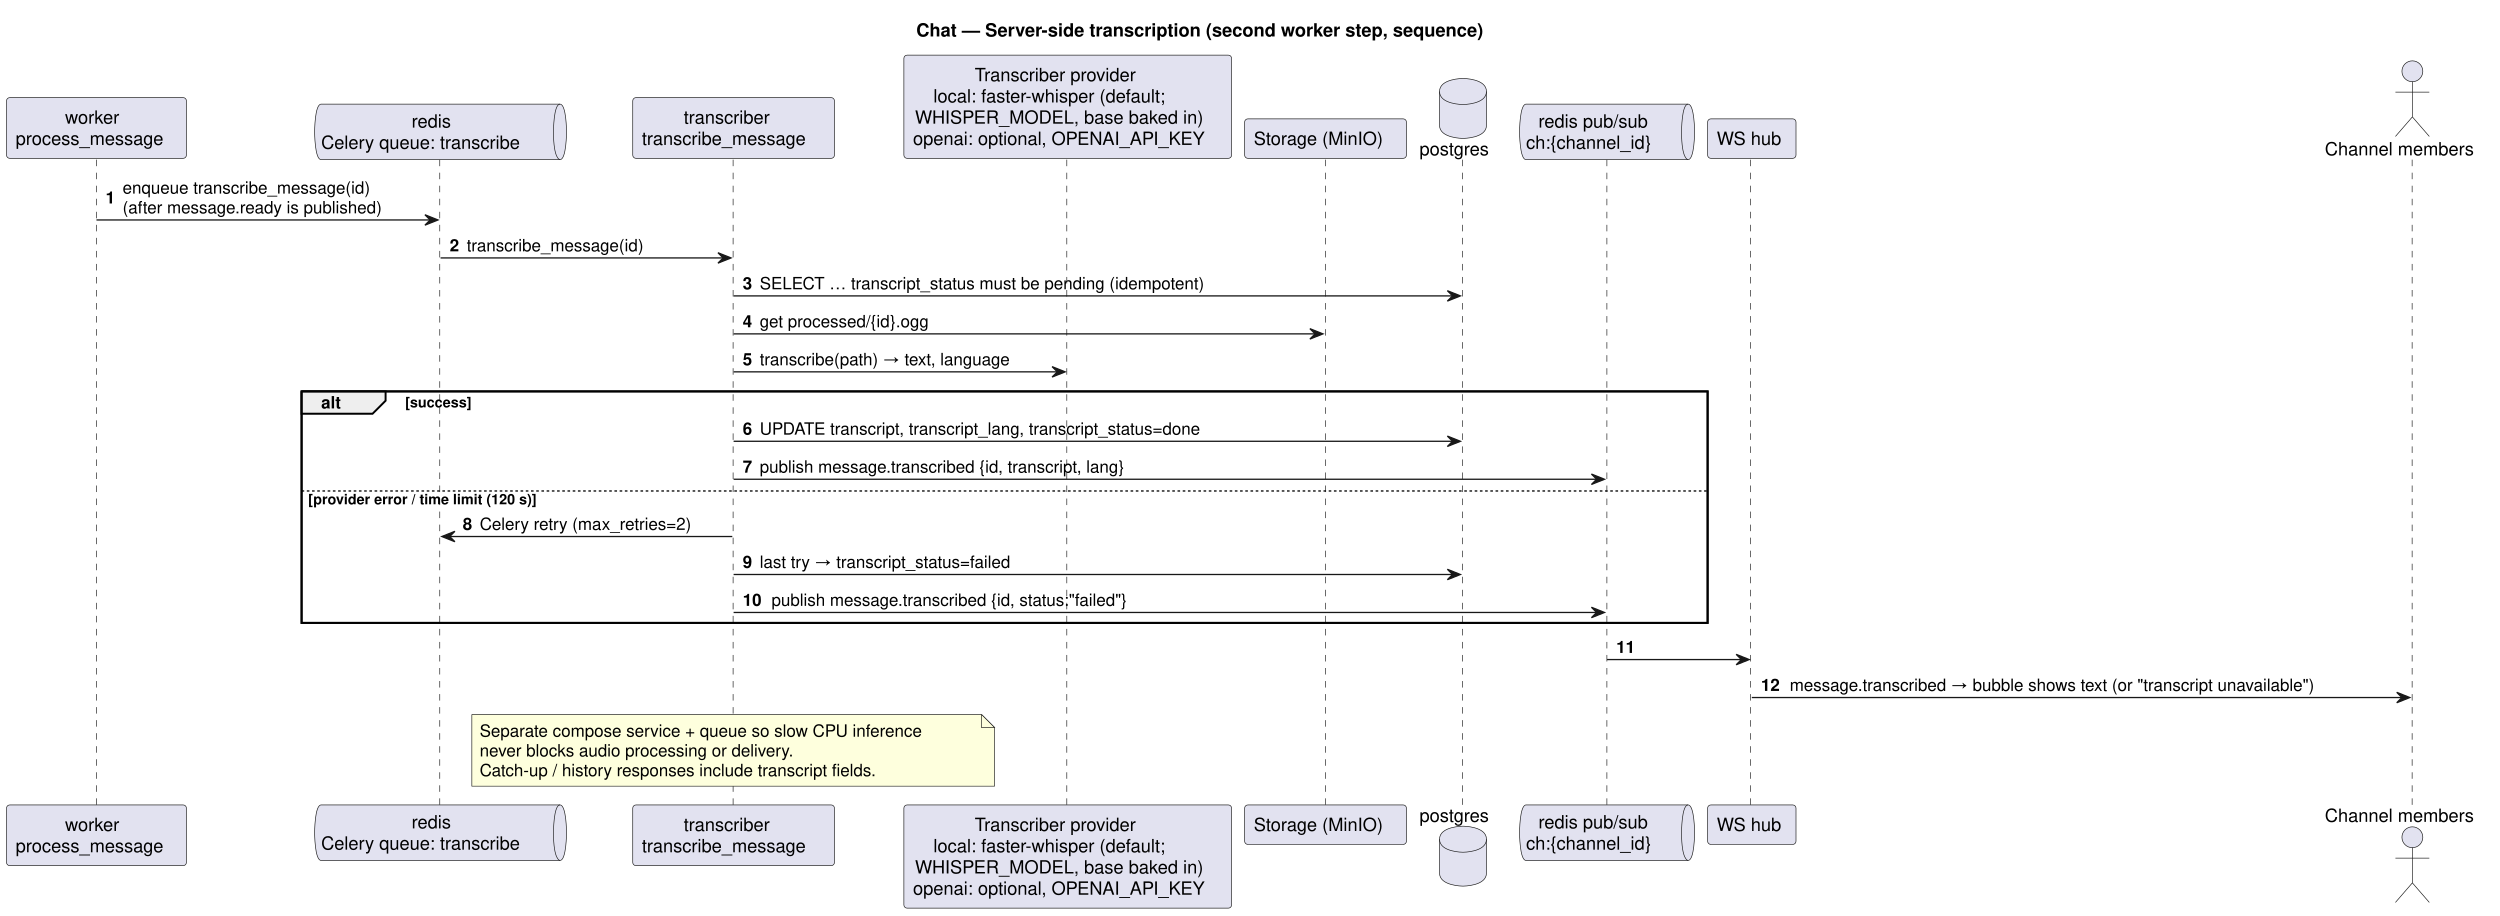
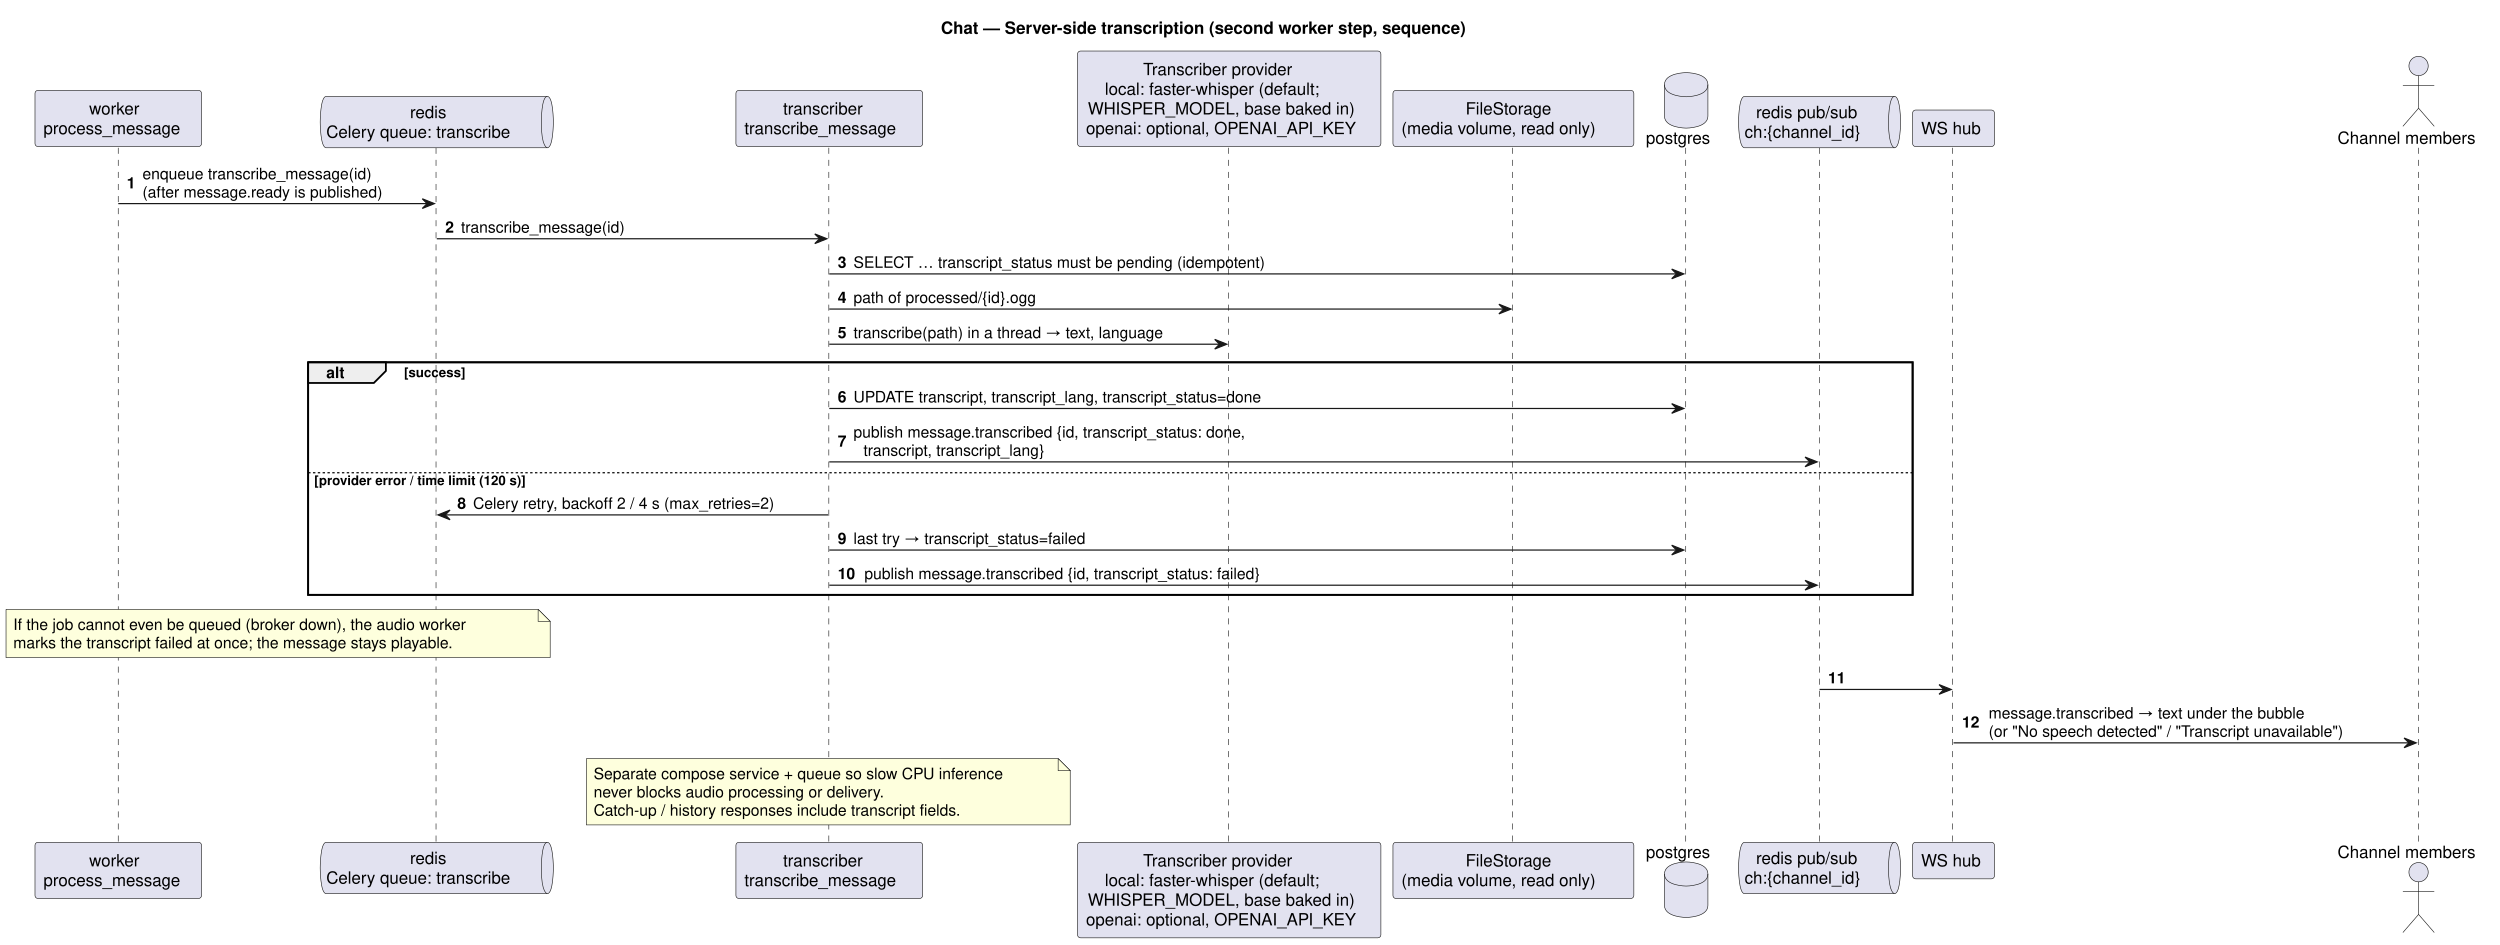
- <svg xmlns="http://www.w3.org/2000/svg" contentStyleType="text/css" data-diagram-type="SEQUENCE" height="702px" preserveAspectRatio="none" style="width:1918px;height:702px;background:#FFFFFF;" version="1.1" viewBox="0 0 1918 702" width="1918px" zoomAndPan="magnify">
+ <svg xmlns="http://www.w3.org/2000/svg" contentStyleType="text/css" data-diagram-type="SEQUENCE" height="783px" preserveAspectRatio="none" style="width:2072px;height:783px;background:#FFFFFF;" version="1.1" viewBox="0 0 2072 783" width="2072px" zoomAndPan="magnify">
  <defs />
  <g>
-     <text fill="#000000" font-family="Helvetica" font-size="14" font-weight="bold" lengthAdjust="spacing" textLength="516.038" x="702.958" y="27.995">Chat — Server-side transcription (second worker step, sequence)</text>
-     <rect fill="none" height="177.602" style="stroke:#000000;stroke-width:1.5;" width="1078.696" x="231.384" y="300.281" />
-     <g>
-       <rect fill="#000000" fill-opacity="0" height="496.062" width="8" x="70.012" y="122.484" />
-       <line style="stroke:#181818;stroke-width:0.5;stroke-dasharray:5,5;" x1="74" x2="74" y1="122.484" y2="618.547" />
-     </g>
-     <g>
-       <rect fill="#000000" fill-opacity="0" height="496.062" width="8" x="334.005" y="122.484" />
-       <line style="stroke:#181818;stroke-width:0.5;stroke-dasharray:5,5;" x1="337.384" x2="337.384" y1="122.484" y2="618.547" />
-     </g>
-     <g>
-       <rect fill="#000000" fill-opacity="0" height="496.062" width="8" x="558.814" y="122.484" />
-       <line style="stroke:#181818;stroke-width:0.5;stroke-dasharray:5,5;" x1="562.438" x2="562.438" y1="122.484" y2="618.547" />
-     </g>
-     <g>
-       <rect fill="#000000" fill-opacity="0" height="496.062" width="8" x="815.165" y="122.484" />
-       <line style="stroke:#181818;stroke-width:0.5;stroke-dasharray:5,5;" x1="818.452" x2="818.452" y1="122.484" y2="618.547" />
-     </g>
-     <g>
-       <rect fill="#000000" fill-opacity="0" height="496.062" width="8" x="1012.948" y="122.484" />
-       <line style="stroke:#181818;stroke-width:0.5;stroke-dasharray:5,5;" x1="1016.878" x2="1016.878" y1="122.484" y2="618.547" />
-     </g>
-     <g>
-       <rect fill="#000000" fill-opacity="0" height="496.062" width="8" x="1118.411" y="122.484" />
-       <line style="stroke:#181818;stroke-width:0.5;stroke-dasharray:5,5;" x1="1122.019" x2="1122.019" y1="122.484" y2="618.547" />
-     </g>
-     <g>
-       <rect fill="#000000" fill-opacity="0" height="496.062" width="8" x="1228.942" y="122.484" />
-       <line style="stroke:#181818;stroke-width:0.5;stroke-dasharray:5,5;" x1="1232.804" x2="1232.804" y1="122.484" y2="618.547" />
-     </g>
-     <g>
-       <rect fill="#000000" fill-opacity="0" height="496.062" width="8" x="1339.986" y="122.484" />
-       <line style="stroke:#181818;stroke-width:0.5;stroke-dasharray:5,5;" x1="1343.08" x2="1343.08" y1="122.484" y2="618.547" />
-     </g>
-     <g>
-       <rect fill="#000000" fill-opacity="0" height="496.062" width="8" x="1846.771" y="122.484" />
-       <line style="stroke:#181818;stroke-width:0.5;stroke-dasharray:5,5;" x1="1850.588" x2="1850.588" y1="122.484" y2="618.547" />
+     <text fill="#000000" font-family="Helvetica" font-size="14" font-weight="bold" lengthAdjust="spacing" textLength="516.038" x="779.83" y="27.995">Chat — Server-side transcription (second worker step, sequence)</text>
+     <rect fill="none" height="192.734" style="stroke:#000000;stroke-width:1.5;" width="1329.801" x="255.384" y="300.281" />
+     <g>
+       <rect fill="#000000" fill-opacity="0" height="576.594" width="8" x="94.012" y="122.484" />
+       <line style="stroke:#181818;stroke-width:0.5;stroke-dasharray:5,5;" x1="98" x2="98" y1="122.484" y2="699.078" />
+     </g>
+     <g>
+       <rect fill="#000000" fill-opacity="0" height="576.594" width="8" x="358.005" y="122.484" />
+       <line style="stroke:#181818;stroke-width:0.5;stroke-dasharray:5,5;" x1="361.384" x2="361.384" y1="122.484" y2="699.078" />
+     </g>
+     <g>
+       <rect fill="#000000" fill-opacity="0" height="576.594" width="8" x="683.304" y="122.484" />
+       <line style="stroke:#181818;stroke-width:0.5;stroke-dasharray:5,5;" x1="686.928" x2="686.928" y1="122.484" y2="699.078" />
+     </g>
+     <g>
+       <rect fill="#000000" fill-opacity="0" height="576.594" width="8" x="1014.767" y="122.484" />
+       <line style="stroke:#181818;stroke-width:0.5;stroke-dasharray:5,5;" x1="1018.054" x2="1018.054" y1="122.484" y2="699.078" />
+     </g>
+     <g>
+       <rect fill="#000000" fill-opacity="0" height="576.594" width="8" x="1250.301" y="122.484" />
+       <line style="stroke:#181818;stroke-width:0.5;stroke-dasharray:5,5;" x1="1253.479" x2="1253.479" y1="122.484" y2="699.078" />
+     </g>
+     <g>
+       <rect fill="#000000" fill-opacity="0" height="576.594" width="8" x="1393.516" y="122.484" />
+       <line style="stroke:#181818;stroke-width:0.5;stroke-dasharray:5,5;" x1="1397.123" x2="1397.123" y1="122.484" y2="699.078" />
+     </g>
+     <g>
+       <rect fill="#000000" fill-opacity="0" height="576.594" width="8" x="1504.046" y="122.484" />
+       <line style="stroke:#181818;stroke-width:0.5;stroke-dasharray:5,5;" x1="1507.908" x2="1507.908" y1="122.484" y2="699.078" />
+     </g>
+     <g>
+       <rect fill="#000000" fill-opacity="0" height="576.594" width="8" x="1615.091" y="122.484" />
+       <line style="stroke:#181818;stroke-width:0.5;stroke-dasharray:5,5;" x1="1618.185" x2="1618.185" y1="122.484" y2="699.078" />
+     </g>
+     <g>
+       <rect fill="#000000" fill-opacity="0" height="576.594" width="8" x="2000.515" y="122.484" />
+       <line style="stroke:#181818;stroke-width:0.5;stroke-dasharray:5,5;" x1="2004.332" x2="2004.332" y1="122.484" y2="699.078" />
    </g>
    <g class="participant participant-head" data-participant="w1">
-       <rect fill="#E2E2F0" height="46.594" rx="2.5" ry="2.5" style="stroke:#181818;stroke-width:0.5;" width="138.024" x="5" y="74.891" />
-       <text fill="#000000" font-family="Helvetica" font-size="14" lengthAdjust="spacing" textLength="48.248" x="49.888" y="94.886">worker</text>
-       <text fill="#000000" font-family="Helvetica" font-size="14" lengthAdjust="spacing" textLength="124.024" x="12" y="111.183">process_message</text>
+       <rect fill="#E2E2F0" height="46.594" rx="2.5" ry="2.5" style="stroke:#181818;stroke-width:0.5;" width="138.024" x="29" y="74.891" />
+       <text fill="#000000" font-family="Helvetica" font-size="14" lengthAdjust="spacing" textLength="48.248" x="73.888" y="94.886">worker</text>
+       <text fill="#000000" font-family="Helvetica" font-size="14" lengthAdjust="spacing" textLength="124.024" x="36" y="111.183">process_message</text>
    </g>
    <g class="participant participant-tail" data-participant="w1">
-       <rect fill="#E2E2F0" height="46.594" rx="2.5" ry="2.5" style="stroke:#181818;stroke-width:0.5;" width="138.024" x="5" y="617.547" />
-       <text fill="#000000" font-family="Helvetica" font-size="14" lengthAdjust="spacing" textLength="48.248" x="49.888" y="637.542">worker</text>
-       <text fill="#000000" font-family="Helvetica" font-size="14" lengthAdjust="spacing" textLength="124.024" x="12" y="653.839">process_message</text>
+       <rect fill="#E2E2F0" height="46.594" rx="2.5" ry="2.5" style="stroke:#181818;stroke-width:0.5;" width="138.024" x="29" y="698.078" />
+       <text fill="#000000" font-family="Helvetica" font-size="14" lengthAdjust="spacing" textLength="48.248" x="73.888" y="718.073">worker</text>
+       <text fill="#000000" font-family="Helvetica" font-size="14" lengthAdjust="spacing" textLength="124.024" x="36" y="734.37">process_message</text>
    </g>
    <g class="participant participant-head" data-participant="tq">
-       <path d="M246.384,79.891 L429.627,79.891 C434.627,79.891 434.627,101.188 434.627,101.188 C434.627,101.188 434.627,122.484 429.627,122.484 L246.384,122.484 C241.384,122.484 241.384,101.188 241.384,101.188 C241.384,101.188 241.384,79.891 246.384,79.891" fill="#E2E2F0" style="stroke:#181818;stroke-width:0.5;" />
-       <path d="M429.627,79.891 C424.627,79.891 424.627,101.188 424.627,101.188 C424.627,122.484 429.627,122.484 429.627,122.484" fill="none" style="stroke:#181818;stroke-width:0.5;" />
-       <text fill="#000000" font-family="Helvetica" font-size="14" lengthAdjust="spacing" textLength="34.44" x="315.786" y="97.886">redis</text>
-       <text fill="#000000" font-family="Helvetica" font-size="14" lengthAdjust="spacing" textLength="173.243" x="246.384" y="114.183">Celery queue: transcribe</text>
+       <path d="M270.384,79.891 L453.627,79.891 C458.627,79.891 458.627,101.188 458.627,101.188 C458.627,101.188 458.627,122.484 453.627,122.484 L270.384,122.484 C265.384,122.484 265.384,101.188 265.384,101.188 C265.384,101.188 265.384,79.891 270.384,79.891" fill="#E2E2F0" style="stroke:#181818;stroke-width:0.5;" />
+       <path d="M453.627,79.891 C448.627,79.891 448.627,101.188 448.627,101.188 C448.627,122.484 453.627,122.484 453.627,122.484" fill="none" style="stroke:#181818;stroke-width:0.5;" />
+       <text fill="#000000" font-family="Helvetica" font-size="14" lengthAdjust="spacing" textLength="34.44" x="339.786" y="97.886">redis</text>
+       <text fill="#000000" font-family="Helvetica" font-size="14" lengthAdjust="spacing" textLength="173.243" x="270.384" y="114.183">Celery queue: transcribe</text>
    </g>
    <g class="participant participant-tail" data-participant="tq">
-       <path d="M246.384,617.547 L429.627,617.547 C434.627,617.547 434.627,638.844 434.627,638.844 C434.627,638.844 434.627,660.141 429.627,660.141 L246.384,660.141 C241.384,660.141 241.384,638.844 241.384,638.844 C241.384,638.844 241.384,617.547 246.384,617.547" fill="#E2E2F0" style="stroke:#181818;stroke-width:0.5;" />
-       <path d="M429.627,617.547 C424.627,617.547 424.627,638.844 424.627,638.844 C424.627,660.141 429.627,660.141 429.627,660.141" fill="none" style="stroke:#181818;stroke-width:0.5;" />
-       <text fill="#000000" font-family="Helvetica" font-size="14" lengthAdjust="spacing" textLength="34.44" x="315.786" y="635.542">redis</text>
-       <text fill="#000000" font-family="Helvetica" font-size="14" lengthAdjust="spacing" textLength="173.243" x="246.384" y="651.839">Celery queue: transcribe</text>
+       <path d="M270.384,698.078 L453.627,698.078 C458.627,698.078 458.627,719.375 458.627,719.375 C458.627,719.375 458.627,740.672 453.627,740.672 L270.384,740.672 C265.384,740.672 265.384,719.375 265.384,719.375 C265.384,719.375 265.384,698.078 270.384,698.078" fill="#E2E2F0" style="stroke:#181818;stroke-width:0.5;" />
+       <path d="M453.627,698.078 C448.627,698.078 448.627,719.375 448.627,719.375 C448.627,740.672 453.627,740.672 453.627,740.672" fill="none" style="stroke:#181818;stroke-width:0.5;" />
+       <text fill="#000000" font-family="Helvetica" font-size="14" lengthAdjust="spacing" textLength="34.44" x="339.786" y="716.073">redis</text>
+       <text fill="#000000" font-family="Helvetica" font-size="14" lengthAdjust="spacing" textLength="173.243" x="270.384" y="732.37">Celery queue: transcribe</text>
    </g>
    <g class="participant participant-head" data-participant="tr">
-       <rect fill="#E2E2F0" height="46.594" rx="2.5" ry="2.5" style="stroke:#181818;stroke-width:0.5;" width="154.752" x="485.438" y="74.891" />
-       <text fill="#000000" font-family="Helvetica" font-size="14" lengthAdjust="spacing" textLength="76.59" x="524.519" y="94.886">transcriber</text>
-       <text fill="#000000" font-family="Helvetica" font-size="14" lengthAdjust="spacing" textLength="140.752" x="492.438" y="111.183">transcribe_message</text>
+       <rect fill="#E2E2F0" height="46.594" rx="2.5" ry="2.5" style="stroke:#181818;stroke-width:0.5;" width="154.752" x="609.928" y="74.891" />
+       <text fill="#000000" font-family="Helvetica" font-size="14" lengthAdjust="spacing" textLength="76.59" x="649.009" y="94.886">transcriber</text>
+       <text fill="#000000" font-family="Helvetica" font-size="14" lengthAdjust="spacing" textLength="140.752" x="616.928" y="111.183">transcribe_message</text>
    </g>
    <g class="participant participant-tail" data-participant="tr">
-       <rect fill="#E2E2F0" height="46.594" rx="2.5" ry="2.5" style="stroke:#181818;stroke-width:0.5;" width="154.752" x="485.438" y="617.547" />
-       <text fill="#000000" font-family="Helvetica" font-size="14" lengthAdjust="spacing" textLength="76.59" x="524.519" y="637.542">transcriber</text>
-       <text fill="#000000" font-family="Helvetica" font-size="14" lengthAdjust="spacing" textLength="140.752" x="492.438" y="653.839">transcribe_message</text>
+       <rect fill="#E2E2F0" height="46.594" rx="2.5" ry="2.5" style="stroke:#181818;stroke-width:0.5;" width="154.752" x="609.928" y="698.078" />
+       <text fill="#000000" font-family="Helvetica" font-size="14" lengthAdjust="spacing" textLength="76.59" x="649.009" y="718.073">transcriber</text>
+       <text fill="#000000" font-family="Helvetica" font-size="14" lengthAdjust="spacing" textLength="140.752" x="616.928" y="734.37">transcribe_message</text>
    </g>
    <g class="participant participant-head" data-participant="model">
-       <rect fill="#E2E2F0" height="79.188" rx="2.5" ry="2.5" style="stroke:#181818;stroke-width:0.5;" width="251.426" x="693.452" y="42.297" />
-       <text fill="#000000" font-family="Helvetica" font-size="14" lengthAdjust="spacing" textLength="142.741" x="747.794" y="62.292">Transcriber provider</text>
-       <text fill="#000000" font-family="Helvetica" font-size="14" lengthAdjust="spacing" textLength="206.151" x="716.089" y="78.589">local: faster-whisper (default;</text>
-       <text fill="#000000" font-family="Helvetica" font-size="14" lengthAdjust="spacing" textLength="234.398" x="701.966" y="94.886">WHISPER_MODEL, base baked in)</text>
-       <text fill="#000000" font-family="Helvetica" font-size="14" lengthAdjust="spacing" textLength="237.426" x="700.452" y="111.183">openai: optional, OPENAI_API_KEY</text>
+       <rect fill="#E2E2F0" height="79.188" rx="2.5" ry="2.5" style="stroke:#181818;stroke-width:0.5;" width="251.426" x="893.054" y="42.297" />
+       <text fill="#000000" font-family="Helvetica" font-size="14" lengthAdjust="spacing" textLength="142.741" x="947.396" y="62.292">Transcriber provider</text>
+       <text fill="#000000" font-family="Helvetica" font-size="14" lengthAdjust="spacing" textLength="206.151" x="915.691" y="78.589">local: faster-whisper (default;</text>
+       <text fill="#000000" font-family="Helvetica" font-size="14" lengthAdjust="spacing" textLength="234.398" x="901.568" y="94.886">WHISPER_MODEL, base baked in)</text>
+       <text fill="#000000" font-family="Helvetica" font-size="14" lengthAdjust="spacing" textLength="237.426" x="900.054" y="111.183">openai: optional, OPENAI_API_KEY</text>
    </g>
    <g class="participant participant-tail" data-participant="model">
-       <rect fill="#E2E2F0" height="79.188" rx="2.5" ry="2.5" style="stroke:#181818;stroke-width:0.5;" width="251.426" x="693.452" y="617.547" />
-       <text fill="#000000" font-family="Helvetica" font-size="14" lengthAdjust="spacing" textLength="142.741" x="747.794" y="637.542">Transcriber provider</text>
-       <text fill="#000000" font-family="Helvetica" font-size="14" lengthAdjust="spacing" textLength="206.151" x="716.089" y="653.839">local: faster-whisper (default;</text>
-       <text fill="#000000" font-family="Helvetica" font-size="14" lengthAdjust="spacing" textLength="234.398" x="701.966" y="670.136">WHISPER_MODEL, base baked in)</text>
-       <text fill="#000000" font-family="Helvetica" font-size="14" lengthAdjust="spacing" textLength="237.426" x="700.452" y="686.433">openai: optional, OPENAI_API_KEY</text>
+       <rect fill="#E2E2F0" height="79.188" rx="2.5" ry="2.5" style="stroke:#181818;stroke-width:0.5;" width="251.426" x="893.054" y="698.078" />
+       <text fill="#000000" font-family="Helvetica" font-size="14" lengthAdjust="spacing" textLength="142.741" x="947.396" y="718.073">Transcriber provider</text>
+       <text fill="#000000" font-family="Helvetica" font-size="14" lengthAdjust="spacing" textLength="206.151" x="915.691" y="734.37">local: faster-whisper (default;</text>
+       <text fill="#000000" font-family="Helvetica" font-size="14" lengthAdjust="spacing" textLength="234.398" x="901.568" y="750.667">WHISPER_MODEL, base baked in)</text>
+       <text fill="#000000" font-family="Helvetica" font-size="14" lengthAdjust="spacing" textLength="237.426" x="900.054" y="766.964">openai: optional, OPENAI_API_KEY</text>
    </g>
    <g class="participant participant-head" data-participant="s3">
-       <rect fill="#E2E2F0" height="30.297" rx="2.5" ry="2.5" style="stroke:#181818;stroke-width:0.5;" width="124.141" x="954.878" y="91.188" />
-       <text fill="#000000" font-family="Helvetica" font-size="14" lengthAdjust="spacing" textLength="110.141" x="961.878" y="111.183">Storage (MinIO)</text>
+       <rect fill="#E2E2F0" height="46.594" rx="2.5" ry="2.5" style="stroke:#181818;stroke-width:0.5;" width="199.644" x="1154.479" y="74.891" />
+       <text fill="#000000" font-family="Helvetica" font-size="14" lengthAdjust="spacing" textLength="79.222" x="1214.69" y="94.886">FileStorage</text>
+       <text fill="#000000" font-family="Helvetica" font-size="14" lengthAdjust="spacing" textLength="185.644" x="1161.479" y="111.183">(media volume, read only)</text>
    </g>
    <g class="participant participant-tail" data-participant="s3">
-       <rect fill="#E2E2F0" height="30.297" rx="2.5" ry="2.5" style="stroke:#181818;stroke-width:0.5;" width="124.141" x="954.878" y="617.547" />
-       <text fill="#000000" font-family="Helvetica" font-size="14" lengthAdjust="spacing" textLength="110.141" x="961.878" y="637.542">Storage (MinIO)</text>
+       <rect fill="#E2E2F0" height="46.594" rx="2.5" ry="2.5" style="stroke:#181818;stroke-width:0.5;" width="199.644" x="1154.479" y="698.078" />
+       <text fill="#000000" font-family="Helvetica" font-size="14" lengthAdjust="spacing" textLength="79.222" x="1214.69" y="718.073">FileStorage</text>
+       <text fill="#000000" font-family="Helvetica" font-size="14" lengthAdjust="spacing" textLength="185.644" x="1161.479" y="734.37">(media volume, read only)</text>
    </g>
    <g class="participant participant-head" data-participant="db">
-       <text fill="#000000" font-family="Helvetica" font-size="14" lengthAdjust="spacing" textLength="60.785" x="1089.019" y="119.183">postgres</text>
-       <path d="M1104.411,70.188 C1104.411,60.188 1122.411,60.188 1122.411,60.188 C1122.411,60.188 1140.411,60.188 1140.411,70.188 L1140.411,96.188 C1140.411,106.188 1122.411,106.188 1122.411,106.188 C1122.411,106.188 1104.411,106.188 1104.411,96.188 L1104.411,70.188" fill="#E2E2F0" style="stroke:#181818;stroke-width:0.5;" />
-       <path d="M1104.411,70.188 C1104.411,80.188 1122.411,80.188 1122.411,80.188 C1122.411,80.188 1140.411,80.188 1140.411,70.188" fill="none" style="stroke:#181818;stroke-width:0.5;" />
+       <text fill="#000000" font-family="Helvetica" font-size="14" lengthAdjust="spacing" textLength="60.785" x="1364.123" y="119.183">postgres</text>
+       <path d="M1379.516,70.188 C1379.516,60.188 1397.516,60.188 1397.516,60.188 C1397.516,60.188 1415.516,60.188 1415.516,70.188 L1415.516,96.188 C1415.516,106.188 1397.516,106.188 1397.516,106.188 C1397.516,106.188 1379.516,106.188 1379.516,96.188 L1379.516,70.188" fill="#E2E2F0" style="stroke:#181818;stroke-width:0.5;" />
+       <path d="M1379.516,70.188 C1379.516,80.188 1397.516,80.188 1397.516,80.188 C1397.516,80.188 1415.516,80.188 1415.516,70.188" fill="none" style="stroke:#181818;stroke-width:0.5;" />
    </g>
    <g class="participant participant-tail" data-participant="db">
-       <text fill="#000000" font-family="Helvetica" font-size="14" lengthAdjust="spacing" textLength="60.785" x="1089.019" y="630.542">postgres</text>
-       <path d="M1104.411,643.844 C1104.411,633.844 1122.411,633.844 1122.411,633.844 C1122.411,633.844 1140.411,633.844 1140.411,643.844 L1140.411,669.844 C1140.411,679.844 1122.411,679.844 1122.411,679.844 C1122.411,679.844 1104.411,679.844 1104.411,669.844 L1104.411,643.844" fill="#E2E2F0" style="stroke:#181818;stroke-width:0.5;" />
-       <path d="M1104.411,643.844 C1104.411,653.844 1122.411,653.844 1122.411,653.844 C1122.411,653.844 1140.411,653.844 1140.411,643.844" fill="none" style="stroke:#181818;stroke-width:0.5;" />
+       <text fill="#000000" font-family="Helvetica" font-size="14" lengthAdjust="spacing" textLength="60.785" x="1364.123" y="711.073">postgres</text>
+       <path d="M1379.516,724.375 C1379.516,714.375 1397.516,714.375 1397.516,714.375 C1397.516,714.375 1415.516,714.375 1415.516,724.375 L1415.516,750.375 C1415.516,760.375 1397.516,760.375 1397.516,760.375 C1397.516,760.375 1379.516,760.375 1379.516,750.375 L1379.516,724.375" fill="#E2E2F0" style="stroke:#181818;stroke-width:0.5;" />
+       <path d="M1379.516,724.375 C1379.516,734.375 1397.516,734.375 1397.516,734.375 C1397.516,734.375 1415.516,734.375 1415.516,724.375" fill="none" style="stroke:#181818;stroke-width:0.5;" />
    </g>
    <g class="participant participant-head" data-participant="ps">
-       <path d="M1170.804,79.891 L1295.08,79.891 C1300.08,79.891 1300.08,101.188 1300.08,101.188 C1300.08,101.188 1300.08,122.484 1295.08,122.484 L1170.804,122.484 C1165.804,122.484 1165.804,101.188 1165.804,101.188 C1165.804,101.188 1165.804,79.891 1170.804,79.891" fill="#E2E2F0" style="stroke:#181818;stroke-width:0.5;" />
-       <path d="M1295.08,79.891 C1290.08,79.891 1290.08,101.188 1290.08,101.188 C1290.08,122.484 1295.08,122.484 1295.08,122.484" fill="none" style="stroke:#181818;stroke-width:0.5;" />
-       <text fill="#000000" font-family="Helvetica" font-size="14" lengthAdjust="spacing" textLength="95.307" x="1180.289" y="97.886">redis pub/sub</text>
-       <text fill="#000000" font-family="Helvetica" font-size="14" lengthAdjust="spacing" textLength="114.276" x="1170.804" y="114.183">ch:{channel_id}</text>
+       <path d="M1445.908,79.891 L1570.185,79.891 C1575.185,79.891 1575.185,101.188 1575.185,101.188 C1575.185,101.188 1575.185,122.484 1570.185,122.484 L1445.908,122.484 C1440.908,122.484 1440.908,101.188 1440.908,101.188 C1440.908,101.188 1440.908,79.891 1445.908,79.891" fill="#E2E2F0" style="stroke:#181818;stroke-width:0.5;" />
+       <path d="M1570.185,79.891 C1565.185,79.891 1565.185,101.188 1565.185,101.188 C1565.185,122.484 1570.185,122.484 1570.185,122.484" fill="none" style="stroke:#181818;stroke-width:0.5;" />
+       <text fill="#000000" font-family="Helvetica" font-size="14" lengthAdjust="spacing" textLength="95.307" x="1455.393" y="97.886">redis pub/sub</text>
+       <text fill="#000000" font-family="Helvetica" font-size="14" lengthAdjust="spacing" textLength="114.276" x="1445.908" y="114.183">ch:{channel_id}</text>
    </g>
    <g class="participant participant-tail" data-participant="ps">
-       <path d="M1170.804,617.547 L1295.08,617.547 C1300.08,617.547 1300.08,638.844 1300.08,638.844 C1300.08,638.844 1300.08,660.141 1295.08,660.141 L1170.804,660.141 C1165.804,660.141 1165.804,638.844 1165.804,638.844 C1165.804,638.844 1165.804,617.547 1170.804,617.547" fill="#E2E2F0" style="stroke:#181818;stroke-width:0.5;" />
-       <path d="M1295.08,617.547 C1290.08,617.547 1290.08,638.844 1290.08,638.844 C1290.08,660.141 1295.08,660.141 1295.08,660.141" fill="none" style="stroke:#181818;stroke-width:0.5;" />
-       <text fill="#000000" font-family="Helvetica" font-size="14" lengthAdjust="spacing" textLength="95.307" x="1180.289" y="635.542">redis pub/sub</text>
-       <text fill="#000000" font-family="Helvetica" font-size="14" lengthAdjust="spacing" textLength="114.276" x="1170.804" y="651.839">ch:{channel_id}</text>
+       <path d="M1445.908,698.078 L1570.185,698.078 C1575.185,698.078 1575.185,719.375 1575.185,719.375 C1575.185,719.375 1575.185,740.672 1570.185,740.672 L1445.908,740.672 C1440.908,740.672 1440.908,719.375 1440.908,719.375 C1440.908,719.375 1440.908,698.078 1445.908,698.078" fill="#E2E2F0" style="stroke:#181818;stroke-width:0.5;" />
+       <path d="M1570.185,698.078 C1565.185,698.078 1565.185,719.375 1565.185,719.375 C1565.185,740.672 1570.185,740.672 1570.185,740.672" fill="none" style="stroke:#181818;stroke-width:0.5;" />
+       <text fill="#000000" font-family="Helvetica" font-size="14" lengthAdjust="spacing" textLength="95.307" x="1455.393" y="716.073">redis pub/sub</text>
+       <text fill="#000000" font-family="Helvetica" font-size="14" lengthAdjust="spacing" textLength="114.276" x="1445.908" y="732.37">ch:{channel_id}</text>
    </g>
    <g class="participant participant-head" data-participant="hub">
-       <rect fill="#E2E2F0" height="30.297" rx="2.5" ry="2.5" style="stroke:#181818;stroke-width:0.5;" width="67.812" x="1310.08" y="91.188" />
-       <text fill="#000000" font-family="Helvetica" font-size="14" lengthAdjust="spacing" textLength="53.812" x="1317.08" y="111.183">WS hub</text>
+       <rect fill="#E2E2F0" height="30.297" rx="2.5" ry="2.5" style="stroke:#181818;stroke-width:0.5;" width="67.812" x="1585.185" y="91.188" />
+       <text fill="#000000" font-family="Helvetica" font-size="14" lengthAdjust="spacing" textLength="53.812" x="1592.185" y="111.183">WS hub</text>
    </g>
    <g class="participant participant-tail" data-participant="hub">
-       <rect fill="#E2E2F0" height="30.297" rx="2.5" ry="2.5" style="stroke:#181818;stroke-width:0.5;" width="67.812" x="1310.08" y="617.547" />
-       <text fill="#000000" font-family="Helvetica" font-size="14" lengthAdjust="spacing" textLength="53.812" x="1317.08" y="637.542">WS hub</text>
+       <rect fill="#E2E2F0" height="30.297" rx="2.5" ry="2.5" style="stroke:#181818;stroke-width:0.5;" width="67.812" x="1585.185" y="698.078" />
+       <text fill="#000000" font-family="Helvetica" font-size="14" lengthAdjust="spacing" textLength="53.812" x="1592.185" y="718.073">WS hub</text>
    </g>
    <g class="participant participant-head" data-participant="members">
-       <text fill="#000000" font-family="Helvetica" font-size="14" lengthAdjust="spacing" textLength="128.365" x="1783.588" y="119.183">Channel members</text>
-       <ellipse cx="1850.771" cy="54.688" fill="#E2E2F0" rx="8" ry="8" style="stroke:#181818;stroke-width:0.5;" />
-       <path d="M1850.771,62.688 L1850.771,89.688 M1837.771,70.688 L1863.771,70.688 M1850.771,89.688 L1837.771,104.688 M1850.771,89.688 L1863.771,104.688" fill="none" style="stroke:#181818;stroke-width:0.5;" />
+       <text fill="#000000" font-family="Helvetica" font-size="14" lengthAdjust="spacing" textLength="128.365" x="1937.332" y="119.183">Channel members</text>
+       <ellipse cx="2004.515" cy="54.688" fill="#E2E2F0" rx="8" ry="8" style="stroke:#181818;stroke-width:0.5;" />
+       <path d="M2004.515,62.688 L2004.515,89.688 M1991.515,70.688 L2017.515,70.688 M2004.515,89.688 L1991.515,104.688 M2004.515,89.688 L2017.515,104.688" fill="none" style="stroke:#181818;stroke-width:0.5;" />
    </g>
    <g class="participant participant-tail" data-participant="members">
-       <text fill="#000000" font-family="Helvetica" font-size="14" lengthAdjust="spacing" textLength="128.365" x="1783.588" y="630.542">Channel members</text>
-       <ellipse cx="1850.771" cy="642.344" fill="#E2E2F0" rx="8" ry="8" style="stroke:#181818;stroke-width:0.5;" />
-       <path d="M1850.771,650.344 L1850.771,677.344 M1837.771,658.344 L1863.771,658.344 M1850.771,677.344 L1837.771,692.344 M1850.771,677.344 L1863.771,692.344" fill="none" style="stroke:#181818;stroke-width:0.5;" />
+       <text fill="#000000" font-family="Helvetica" font-size="14" lengthAdjust="spacing" textLength="128.365" x="1937.332" y="711.073">Channel members</text>
+       <ellipse cx="2004.515" cy="722.875" fill="#E2E2F0" rx="8" ry="8" style="stroke:#181818;stroke-width:0.5;" />
+       <path d="M2004.515,730.875 L2004.515,757.875 M1991.515,738.875 L2017.515,738.875 M2004.515,757.875 L1991.515,772.875 M2004.515,757.875 L2017.515,772.875" fill="none" style="stroke:#181818;stroke-width:0.5;" />
    </g>
    <g class="message" data-participant-1="w1" data-participant-2="tq">
-       <polygon fill="#181818" points="326.005,164.75,336.005,168.75,326.005,172.75,330.005,168.75" style="stroke:#181818;stroke-width:1;" />
-       <line style="stroke:#181818;stroke-width:1;" x1="74.012" x2="332.005" y1="168.75" y2="168.75" />
-       <text fill="#000000" font-family="Helvetica" font-size="13" font-weight="bold" lengthAdjust="spacing" textLength="9.045" x="81.012" y="156.118">1</text>
-       <text fill="#000000" font-family="Helvetica" font-size="13" lengthAdjust="spacing" textLength="213.802" x="94.058" y="148.551">enqueue transcribe_message(id)</text>
-       <text fill="#000000" font-family="Helvetica" font-size="13" lengthAdjust="spacing" textLength="226.948" x="94.058" y="163.684">(after message.ready is published)</text>
+       <polygon fill="#181818" points="350.005,164.75,360.005,168.75,350.005,172.75,354.005,168.75" style="stroke:#181818;stroke-width:1;" />
+       <line style="stroke:#181818;stroke-width:1;" x1="98.012" x2="356.005" y1="168.75" y2="168.75" />
+       <text fill="#000000" font-family="Helvetica" font-size="13" font-weight="bold" lengthAdjust="spacing" textLength="9.045" x="105.012" y="156.118">1</text>
+       <text fill="#000000" font-family="Helvetica" font-size="13" lengthAdjust="spacing" textLength="213.802" x="118.058" y="148.551">enqueue transcribe_message(id)</text>
+       <text fill="#000000" font-family="Helvetica" font-size="13" lengthAdjust="spacing" textLength="226.948" x="118.058" y="163.684">(after message.ready is published)</text>
    </g>
    <g class="message" data-participant-1="tq" data-participant-2="tr">
-       <polygon fill="#181818" points="550.814,193.883,560.814,197.883,550.814,201.883,554.814,197.883" style="stroke:#181818;stroke-width:1;" />
-       <line style="stroke:#181818;stroke-width:1;" x1="338.005" x2="556.814" y1="197.883" y2="197.883" />
-       <text fill="#000000" font-family="Helvetica" font-size="13" font-weight="bold" lengthAdjust="spacing" textLength="9.045" x="345.005" y="192.817">2</text>
-       <text fill="#000000" font-family="Helvetica" font-size="13" lengthAdjust="spacing" textLength="152.706" x="358.051" y="192.817">transcribe_message(id)</text>
+       <polygon fill="#181818" points="675.304,193.883,685.304,197.883,675.304,201.883,679.304,197.883" style="stroke:#181818;stroke-width:1;" />
+       <line style="stroke:#181818;stroke-width:1;" x1="362.005" x2="681.304" y1="197.883" y2="197.883" />
+       <text fill="#000000" font-family="Helvetica" font-size="13" font-weight="bold" lengthAdjust="spacing" textLength="9.045" x="369.005" y="192.817">2</text>
+       <text fill="#000000" font-family="Helvetica" font-size="13" lengthAdjust="spacing" textLength="152.706" x="382.051" y="192.817">transcribe_message(id)</text>
    </g>
    <g class="message" data-participant-1="tr" data-participant-2="db">
-       <polygon fill="#181818" points="1110.411,223.016,1120.411,227.016,1110.411,231.016,1114.411,227.016" style="stroke:#181818;stroke-width:1;" />
-       <line style="stroke:#181818;stroke-width:1;" x1="562.814" x2="1116.411" y1="227.016" y2="227.016" />
-       <text fill="#000000" font-family="Helvetica" font-size="13" font-weight="bold" lengthAdjust="spacing" textLength="9.045" x="569.814" y="221.95">3</text>
-       <text fill="#000000" font-family="Helvetica" font-size="13" lengthAdjust="spacing" textLength="383.227" x="582.86" y="221.95">SELECT … transcript_status must be pending (idempotent)</text>
+       <polygon fill="#181818" points="1385.516,223.016,1395.516,227.016,1385.516,231.016,1389.516,227.016" style="stroke:#181818;stroke-width:1;" />
+       <line style="stroke:#181818;stroke-width:1;" x1="687.304" x2="1391.516" y1="227.016" y2="227.016" />
+       <text fill="#000000" font-family="Helvetica" font-size="13" font-weight="bold" lengthAdjust="spacing" textLength="9.045" x="694.304" y="221.95">3</text>
+       <text fill="#000000" font-family="Helvetica" font-size="13" lengthAdjust="spacing" textLength="383.227" x="707.35" y="221.95">SELECT … transcript_status must be pending (idempotent)</text>
    </g>
    <g class="message" data-participant-1="tr" data-participant-2="s3">
-       <polygon fill="#181818" points="1004.948,252.148,1014.948,256.148,1004.948,260.148,1008.948,256.148" style="stroke:#181818;stroke-width:1;" />
-       <line style="stroke:#181818;stroke-width:1;" x1="562.814" x2="1010.948" y1="256.148" y2="256.148" />
-       <text fill="#000000" font-family="Helvetica" font-size="13" font-weight="bold" lengthAdjust="spacing" textLength="9.045" x="569.814" y="251.083">4</text>
-       <text fill="#000000" font-family="Helvetica" font-size="13" lengthAdjust="spacing" textLength="153.347" x="582.86" y="251.083">get processed/{id}.ogg</text>
+       <polygon fill="#181818" points="1242.301,252.148,1252.301,256.148,1242.301,260.148,1246.301,256.148" style="stroke:#181818;stroke-width:1;" />
+       <line style="stroke:#181818;stroke-width:1;" x1="687.304" x2="1248.301" y1="256.148" y2="256.148" />
+       <text fill="#000000" font-family="Helvetica" font-size="13" font-weight="bold" lengthAdjust="spacing" textLength="9.045" x="694.304" y="251.083">4</text>
+       <text fill="#000000" font-family="Helvetica" font-size="13" lengthAdjust="spacing" textLength="178.217" x="707.35" y="251.083">path of processed/{id}.ogg</text>
    </g>
    <g class="message" data-participant-1="tr" data-participant-2="model">
-       <polygon fill="#181818" points="807.165,281.281,817.165,285.281,807.165,289.281,811.165,285.281" style="stroke:#181818;stroke-width:1;" />
-       <line style="stroke:#181818;stroke-width:1;" x1="562.814" x2="813.165" y1="285.281" y2="285.281" />
-       <text fill="#000000" font-family="Helvetica" font-size="13" font-weight="bold" lengthAdjust="spacing" textLength="9.045" x="569.814" y="280.215">5</text>
-       <text fill="#000000" font-family="Helvetica" font-size="13" lengthAdjust="spacing" textLength="219.305" x="582.86" y="280.215">transcribe(path) → text, language</text>
-     </g>
-     <path d="M231.384,300.281 L295.827,300.281 L295.827,307.414 L285.827,317.414 L231.384,317.414 L231.384,300.281" fill="#EEEEEE" style="stroke:#000000;stroke-width:1.5;" />
-     <rect fill="none" height="177.602" style="stroke:#000000;stroke-width:1.5;" width="1078.696" x="231.384" y="300.281" />
-     <text fill="#000000" font-family="Helvetica" font-size="13" font-weight="bold" lengthAdjust="spacing" textLength="19.443" x="246.384" y="313.348">alt</text>
-     <text fill="#000000" font-family="Helvetica" font-size="11" font-weight="bold" lengthAdjust="spacing" textLength="58.029" x="310.827" y="312.492">[success]</text>
+       <polygon fill="#181818" points="1006.767,281.281,1016.767,285.281,1006.767,289.281,1010.767,285.281" style="stroke:#181818;stroke-width:1;" />
+       <line style="stroke:#181818;stroke-width:1;" x1="687.304" x2="1012.767" y1="285.281" y2="285.281" />
+       <text fill="#000000" font-family="Helvetica" font-size="13" font-weight="bold" lengthAdjust="spacing" textLength="9.045" x="694.304" y="280.215">5</text>
+       <text fill="#000000" font-family="Helvetica" font-size="13" lengthAdjust="spacing" textLength="294.417" x="707.35" y="280.215">transcribe(path) in a thread → text, language</text>
+     </g>
+     <path d="M255.384,300.281 L319.827,300.281 L319.827,307.414 L309.827,317.414 L255.384,317.414 L255.384,300.281" fill="#EEEEEE" style="stroke:#000000;stroke-width:1.5;" />
+     <rect fill="none" height="192.734" style="stroke:#000000;stroke-width:1.5;" width="1329.801" x="255.384" y="300.281" />
+     <text fill="#000000" font-family="Helvetica" font-size="13" font-weight="bold" lengthAdjust="spacing" textLength="19.443" x="270.384" y="313.348">alt</text>
+     <text fill="#000000" font-family="Helvetica" font-size="11" font-weight="bold" lengthAdjust="spacing" textLength="58.029" x="334.827" y="312.492">[success]</text>
    <g class="message" data-participant-1="tr" data-participant-2="db">
-       <polygon fill="#181818" points="1110.411,334.547,1120.411,338.547,1110.411,342.547,1114.411,338.547" style="stroke:#181818;stroke-width:1;" />
-       <line style="stroke:#181818;stroke-width:1;" x1="562.814" x2="1116.411" y1="338.547" y2="338.547" />
-       <text fill="#000000" font-family="Helvetica" font-size="13" font-weight="bold" lengthAdjust="spacing" textLength="9.045" x="569.814" y="333.481">6</text>
-       <text fill="#000000" font-family="Helvetica" font-size="13" lengthAdjust="spacing" textLength="386.045" x="582.86" y="333.481">UPDATE transcript, transcript_lang, transcript_status=done</text>
+       <polygon fill="#181818" points="1385.516,334.547,1395.516,338.547,1385.516,342.547,1389.516,338.547" style="stroke:#181818;stroke-width:1;" />
+       <line style="stroke:#181818;stroke-width:1;" x1="687.304" x2="1391.516" y1="338.547" y2="338.547" />
+       <text fill="#000000" font-family="Helvetica" font-size="13" font-weight="bold" lengthAdjust="spacing" textLength="9.045" x="694.304" y="333.481">6</text>
+       <text fill="#000000" font-family="Helvetica" font-size="13" lengthAdjust="spacing" textLength="386.045" x="707.35" y="333.481">UPDATE transcript, transcript_lang, transcript_status=done</text>
    </g>
    <g class="message" data-participant-1="tr" data-participant-2="ps">
-       <polygon fill="#181818" points="1220.942,363.68,1230.942,367.68,1220.942,371.68,1224.942,367.68" style="stroke:#181818;stroke-width:1;" />
-       <line style="stroke:#181818;stroke-width:1;" x1="562.814" x2="1226.942" y1="367.68" y2="367.68" />
-       <text fill="#000000" font-family="Helvetica" font-size="13" font-weight="bold" lengthAdjust="spacing" textLength="9.045" x="569.814" y="362.614">7</text>
-       <text fill="#000000" font-family="Helvetica" font-size="13" lengthAdjust="spacing" textLength="327.704" x="582.86" y="362.614">publish message.transcribed {id, transcript, lang}</text>
-     </g>
-     <line style="stroke:#000000;stroke-width:1;stroke-dasharray:2,2;" x1="231.384" x2="1310.08" y1="376.68" y2="376.68" />
-     <text fill="#000000" font-family="Helvetica" font-size="11" font-weight="bold" lengthAdjust="spacing" textLength="216.444" x="236.384" y="386.89">[provider error / time limit (120 s)]</text>
+       <polygon fill="#181818" points="1496.046,378.812,1506.046,382.812,1496.046,386.812,1500.046,382.812" style="stroke:#181818;stroke-width:1;" />
+       <line style="stroke:#181818;stroke-width:1;" x1="687.304" x2="1502.046" y1="382.812" y2="382.812" />
+       <text fill="#000000" font-family="Helvetica" font-size="13" font-weight="bold" lengthAdjust="spacing" textLength="9.045" x="694.304" y="370.18">7</text>
+       <text fill="#000000" font-family="Helvetica" font-size="13" lengthAdjust="spacing" textLength="374.632" x="707.35" y="362.614">publish message.transcribed {id, transcript_status: done,</text>
+       <text fill="#000000" font-family="Helvetica" font-size="13" lengthAdjust="spacing" textLength="176.852" x="715.614" y="377.747">transcript, transcript_lang}</text>
+     </g>
+     <line style="stroke:#000000;stroke-width:1;stroke-dasharray:2,2;" x1="255.384" x2="1585.185" y1="391.812" y2="391.812" />
+     <text fill="#000000" font-family="Helvetica" font-size="11" font-weight="bold" lengthAdjust="spacing" textLength="216.444" x="260.384" y="402.023">[provider error / time limit (120 s)]</text>
    <g class="message" data-participant-1="tr" data-participant-2="tq">
-       <polygon fill="#181818" points="349.005,407.617,339.005,411.617,349.005,415.617,345.005,411.617" style="stroke:#181818;stroke-width:1;" />
-       <line style="stroke:#181818;stroke-width:1;" x1="343.005" x2="561.814" y1="411.617" y2="411.617" />
-       <text fill="#000000" font-family="Helvetica" font-size="13" font-weight="bold" lengthAdjust="spacing" textLength="9.045" x="355.005" y="406.551">8</text>
-       <text fill="#000000" font-family="Helvetica" font-size="13" lengthAdjust="spacing" textLength="187.764" x="368.051" y="406.551">Celery retry (max_retries=2)</text>
+       <polygon fill="#181818" points="373.005,422.75,363.005,426.75,373.005,430.75,369.005,426.75" style="stroke:#181818;stroke-width:1;" />
+       <line style="stroke:#181818;stroke-width:1;" x1="367.005" x2="686.304" y1="426.75" y2="426.75" />
+       <text fill="#000000" font-family="Helvetica" font-size="13" font-weight="bold" lengthAdjust="spacing" textLength="9.045" x="379.005" y="421.684">8</text>
+       <text fill="#000000" font-family="Helvetica" font-size="13" lengthAdjust="spacing" textLength="288.253" x="392.051" y="421.684">Celery retry, backoff 2 / 4 s (max_retries=2)</text>
    </g>
    <g class="message" data-participant-1="tr" data-participant-2="db">
-       <polygon fill="#181818" points="1110.411,436.75,1120.411,440.75,1110.411,444.75,1114.411,440.75" style="stroke:#181818;stroke-width:1;" />
-       <line style="stroke:#181818;stroke-width:1;" x1="562.814" x2="1116.411" y1="440.75" y2="440.75" />
-       <text fill="#000000" font-family="Helvetica" font-size="13" font-weight="bold" lengthAdjust="spacing" textLength="9.045" x="569.814" y="435.684">9</text>
-       <text fill="#000000" font-family="Helvetica" font-size="13" lengthAdjust="spacing" textLength="221.102" x="582.86" y="435.684">last try → transcript_status=failed</text>
+       <polygon fill="#181818" points="1385.516,451.883,1395.516,455.883,1385.516,459.883,1389.516,455.883" style="stroke:#181818;stroke-width:1;" />
+       <line style="stroke:#181818;stroke-width:1;" x1="687.304" x2="1391.516" y1="455.883" y2="455.883" />
+       <text fill="#000000" font-family="Helvetica" font-size="13" font-weight="bold" lengthAdjust="spacing" textLength="9.045" x="694.304" y="450.817">9</text>
+       <text fill="#000000" font-family="Helvetica" font-size="13" lengthAdjust="spacing" textLength="221.102" x="707.35" y="450.817">last try → transcript_status=failed</text>
    </g>
    <g class="message" data-participant-1="tr" data-participant-2="ps">
-       <polygon fill="#181818" points="1220.942,465.883,1230.942,469.883,1220.942,473.883,1224.942,469.883" style="stroke:#181818;stroke-width:1;" />
-       <line style="stroke:#181818;stroke-width:1;" x1="562.814" x2="1226.942" y1="469.883" y2="469.883" />
-       <text fill="#000000" font-family="Helvetica" font-size="13" font-weight="bold" lengthAdjust="spacing" textLength="18.091" x="569.814" y="464.817">10</text>
-       <text fill="#000000" font-family="Helvetica" font-size="13" lengthAdjust="spacing" textLength="320.798" x="591.905" y="464.817">publish message.transcribed {id, status:"failed"}</text>
-     </g>
+       <polygon fill="#181818" points="1496.046,481.016,1506.046,485.016,1496.046,489.016,1500.046,485.016" style="stroke:#181818;stroke-width:1;" />
+       <line style="stroke:#181818;stroke-width:1;" x1="687.304" x2="1502.046" y1="485.016" y2="485.016" />
+       <text fill="#000000" font-family="Helvetica" font-size="13" font-weight="bold" lengthAdjust="spacing" textLength="18.091" x="694.304" y="479.95">10</text>
+       <text fill="#000000" font-family="Helvetica" font-size="13" lengthAdjust="spacing" textLength="382.345" x="716.395" y="479.95">publish message.transcribed {id, transcript_status: failed}</text>
+     </g>
+     <path d="M5,505.016 L5,545.016 L456,545.016 L456,515.016 L446,505.016 L5,505.016" fill="#FEFFDD" style="stroke:#181818;stroke-width:0.5;" />
+     <path d="M446,505.016 L446,515.016 L456,515.016 L446,505.016" fill="#FEFFDD" style="stroke:#181818;stroke-width:0.5;" />
+     <text fill="#000000" font-family="Helvetica" font-size="13" lengthAdjust="spacing" textLength="430.752" x="11" y="522.082">If the job cannot even be queued (broker down), the audio worker</text>
+     <text fill="#000000" font-family="Helvetica" font-size="13" lengthAdjust="spacing" textLength="420.018" x="11" y="537.215">marks the transcript failed at once; the message stays playable.</text>
    <g class="message" data-participant-1="ps" data-participant-2="hub">
-       <polygon fill="#181818" points="1331.986,502.016,1341.986,506.016,1331.986,510.016,1335.986,506.016" style="stroke:#181818;stroke-width:1;" />
-       <line style="stroke:#181818;stroke-width:1;" x1="1232.942" x2="1337.986" y1="506.016" y2="506.016" />
-       <text fill="#000000" font-family="Helvetica" font-size="13" font-weight="bold" lengthAdjust="spacing" textLength="18.091" x="1239.942" y="500.95">11</text>
-       <text fill="#000000" font-family="Helvetica" font-size="13" lengthAdjust="spacing" textLength="4.132" x="1262.033" y="500.95"> </text>
+       <polygon fill="#181818" points="1607.091,567.414,1617.091,571.414,1607.091,575.414,1611.091,571.414" style="stroke:#181818;stroke-width:1;" />
+       <line style="stroke:#181818;stroke-width:1;" x1="1508.046" x2="1613.091" y1="571.414" y2="571.414" />
+       <text fill="#000000" font-family="Helvetica" font-size="13" font-weight="bold" lengthAdjust="spacing" textLength="18.091" x="1515.046" y="566.348">11</text>
+       <text fill="#000000" font-family="Helvetica" font-size="13" lengthAdjust="spacing" textLength="4.132" x="1537.137" y="566.348"> </text>
    </g>
    <g class="message" data-participant-1="hub" data-participant-2="members">
-       <polygon fill="#181818" points="1838.771,531.148,1848.771,535.148,1838.771,539.148,1842.771,535.148" style="stroke:#181818;stroke-width:1;" />
-       <line style="stroke:#181818;stroke-width:1;" x1="1343.986" x2="1844.771" y1="535.148" y2="535.148" />
-       <text fill="#000000" font-family="Helvetica" font-size="13" font-weight="bold" lengthAdjust="spacing" textLength="18.091" x="1350.986" y="530.082">12</text>
-       <text fill="#000000" font-family="Helvetica" font-size="13" lengthAdjust="spacing" textLength="460.694" x="1373.077" y="530.082">message.transcribed → bubble shows text (or "transcript unavailable")</text>
-     </g>
-     <path d="M362,548.148 L362,603.148 L763,603.148 L763,558.148 L753,548.148 L362,548.148" fill="#FEFFDD" style="stroke:#181818;stroke-width:0.5;" />
-     <path d="M753,548.148 L753,558.148 L763,558.148 L753,548.148" fill="#FEFFDD" style="stroke:#181818;stroke-width:0.5;" />
-     <text fill="#000000" font-family="Helvetica" font-size="13" lengthAdjust="spacing" textLength="380.142" x="368" y="565.215">Separate compose service + queue so slow CPU inference</text>
-     <text fill="#000000" font-family="Helvetica" font-size="13" lengthAdjust="spacing" textLength="275.203" x="368" y="580.348">never blocks audio processing or delivery.</text>
-     <text fill="#000000" font-family="Helvetica" font-size="13" lengthAdjust="spacing" textLength="347.629" x="368" y="595.481">Catch-up / history responses include transcript fields.</text>
+       <polygon fill="#181818" points="1992.515,611.68,2002.515,615.68,1992.515,619.68,1996.515,615.68" style="stroke:#181818;stroke-width:1;" />
+       <line style="stroke:#181818;stroke-width:1;" x1="1619.091" x2="1998.515" y1="615.68" y2="615.68" />
+       <text fill="#000000" font-family="Helvetica" font-size="13" font-weight="bold" lengthAdjust="spacing" textLength="18.091" x="1626.091" y="603.047">12</text>
+       <text fill="#000000" font-family="Helvetica" font-size="13" lengthAdjust="spacing" textLength="298.035" x="1648.182" y="595.481">message.transcribed → text under the bubble</text>
+       <text fill="#000000" font-family="Helvetica" font-size="13" lengthAdjust="spacing" textLength="339.333" x="1648.182" y="610.614">(or "No speech detected" / "Transcript unavailable")</text>
+     </g>
+     <path d="M486,628.68 L486,683.68 L887,683.68 L887,638.68 L877,628.68 L486,628.68" fill="#FEFFDD" style="stroke:#181818;stroke-width:0.5;" />
+     <path d="M877,628.68 L877,638.68 L887,638.68 L877,628.68" fill="#FEFFDD" style="stroke:#181818;stroke-width:0.5;" />
+     <text fill="#000000" font-family="Helvetica" font-size="13" lengthAdjust="spacing" textLength="380.142" x="492" y="645.747">Separate compose service + queue so slow CPU inference</text>
+     <text fill="#000000" font-family="Helvetica" font-size="13" lengthAdjust="spacing" textLength="275.203" x="492" y="660.879">never blocks audio processing or delivery.</text>
+     <text fill="#000000" font-family="Helvetica" font-size="13" lengthAdjust="spacing" textLength="347.629" x="492" y="676.012">Catch-up / history responses include transcript fields.</text>
  </g>
</svg>
